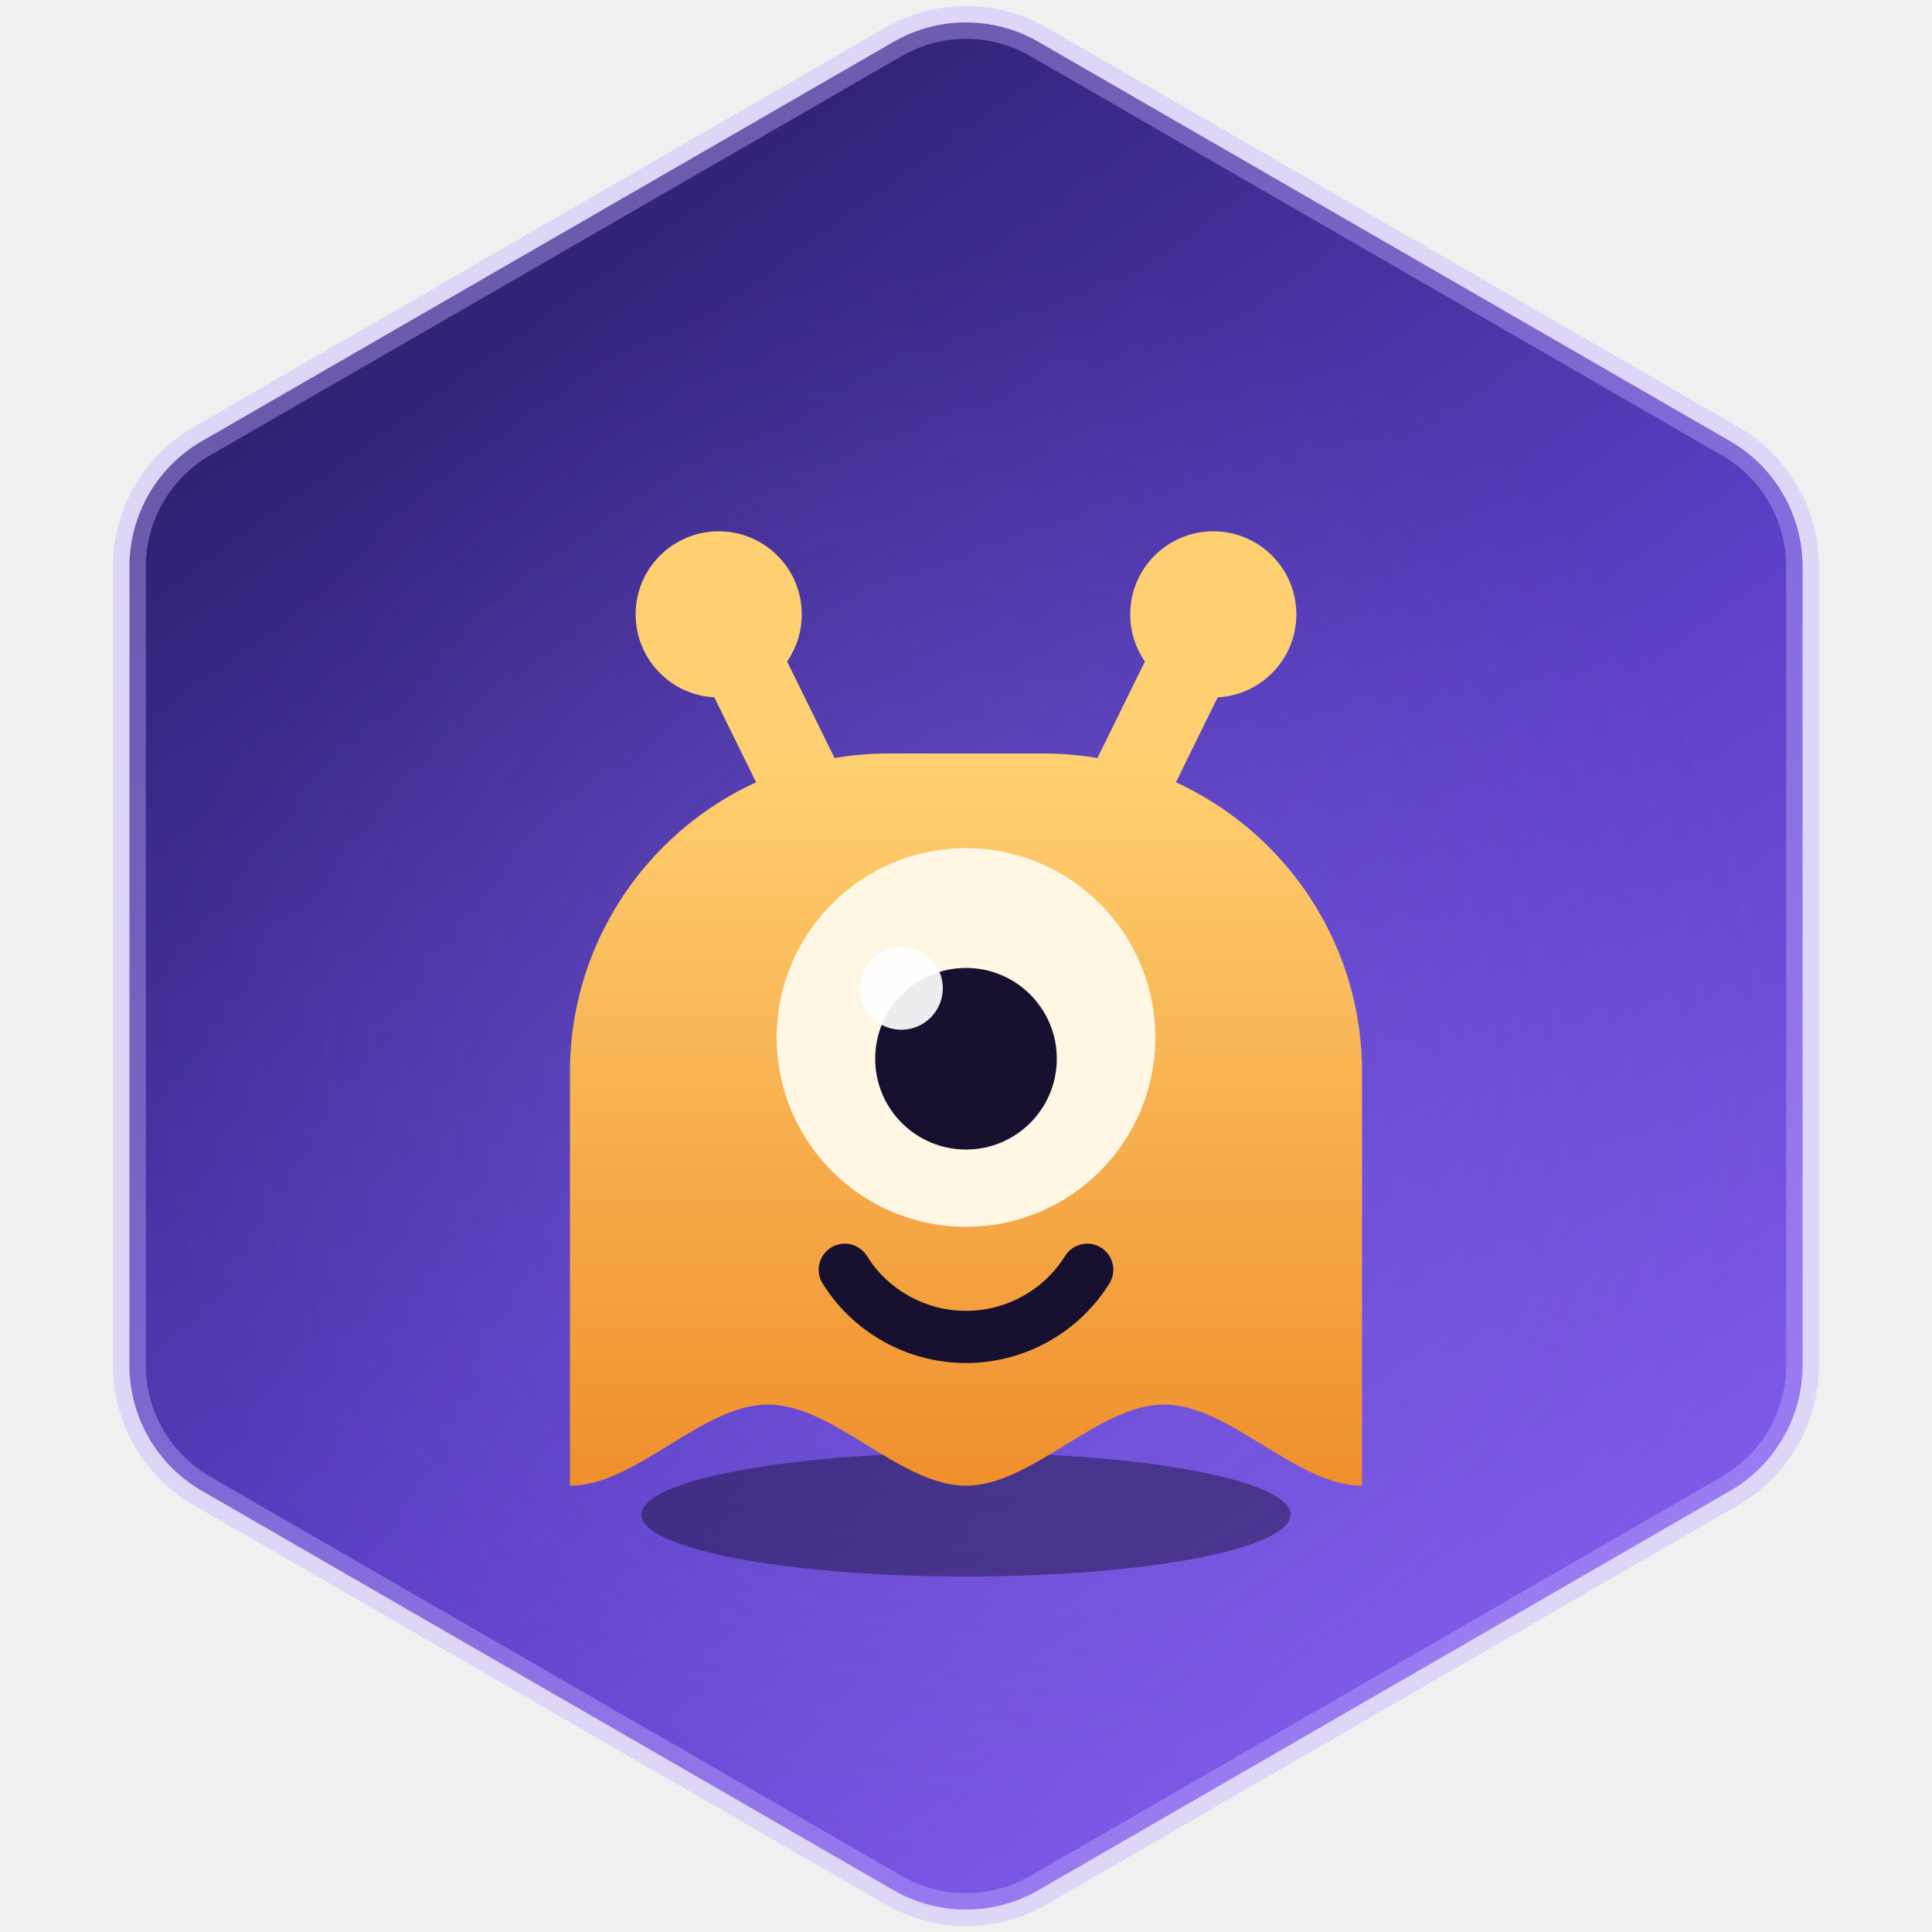
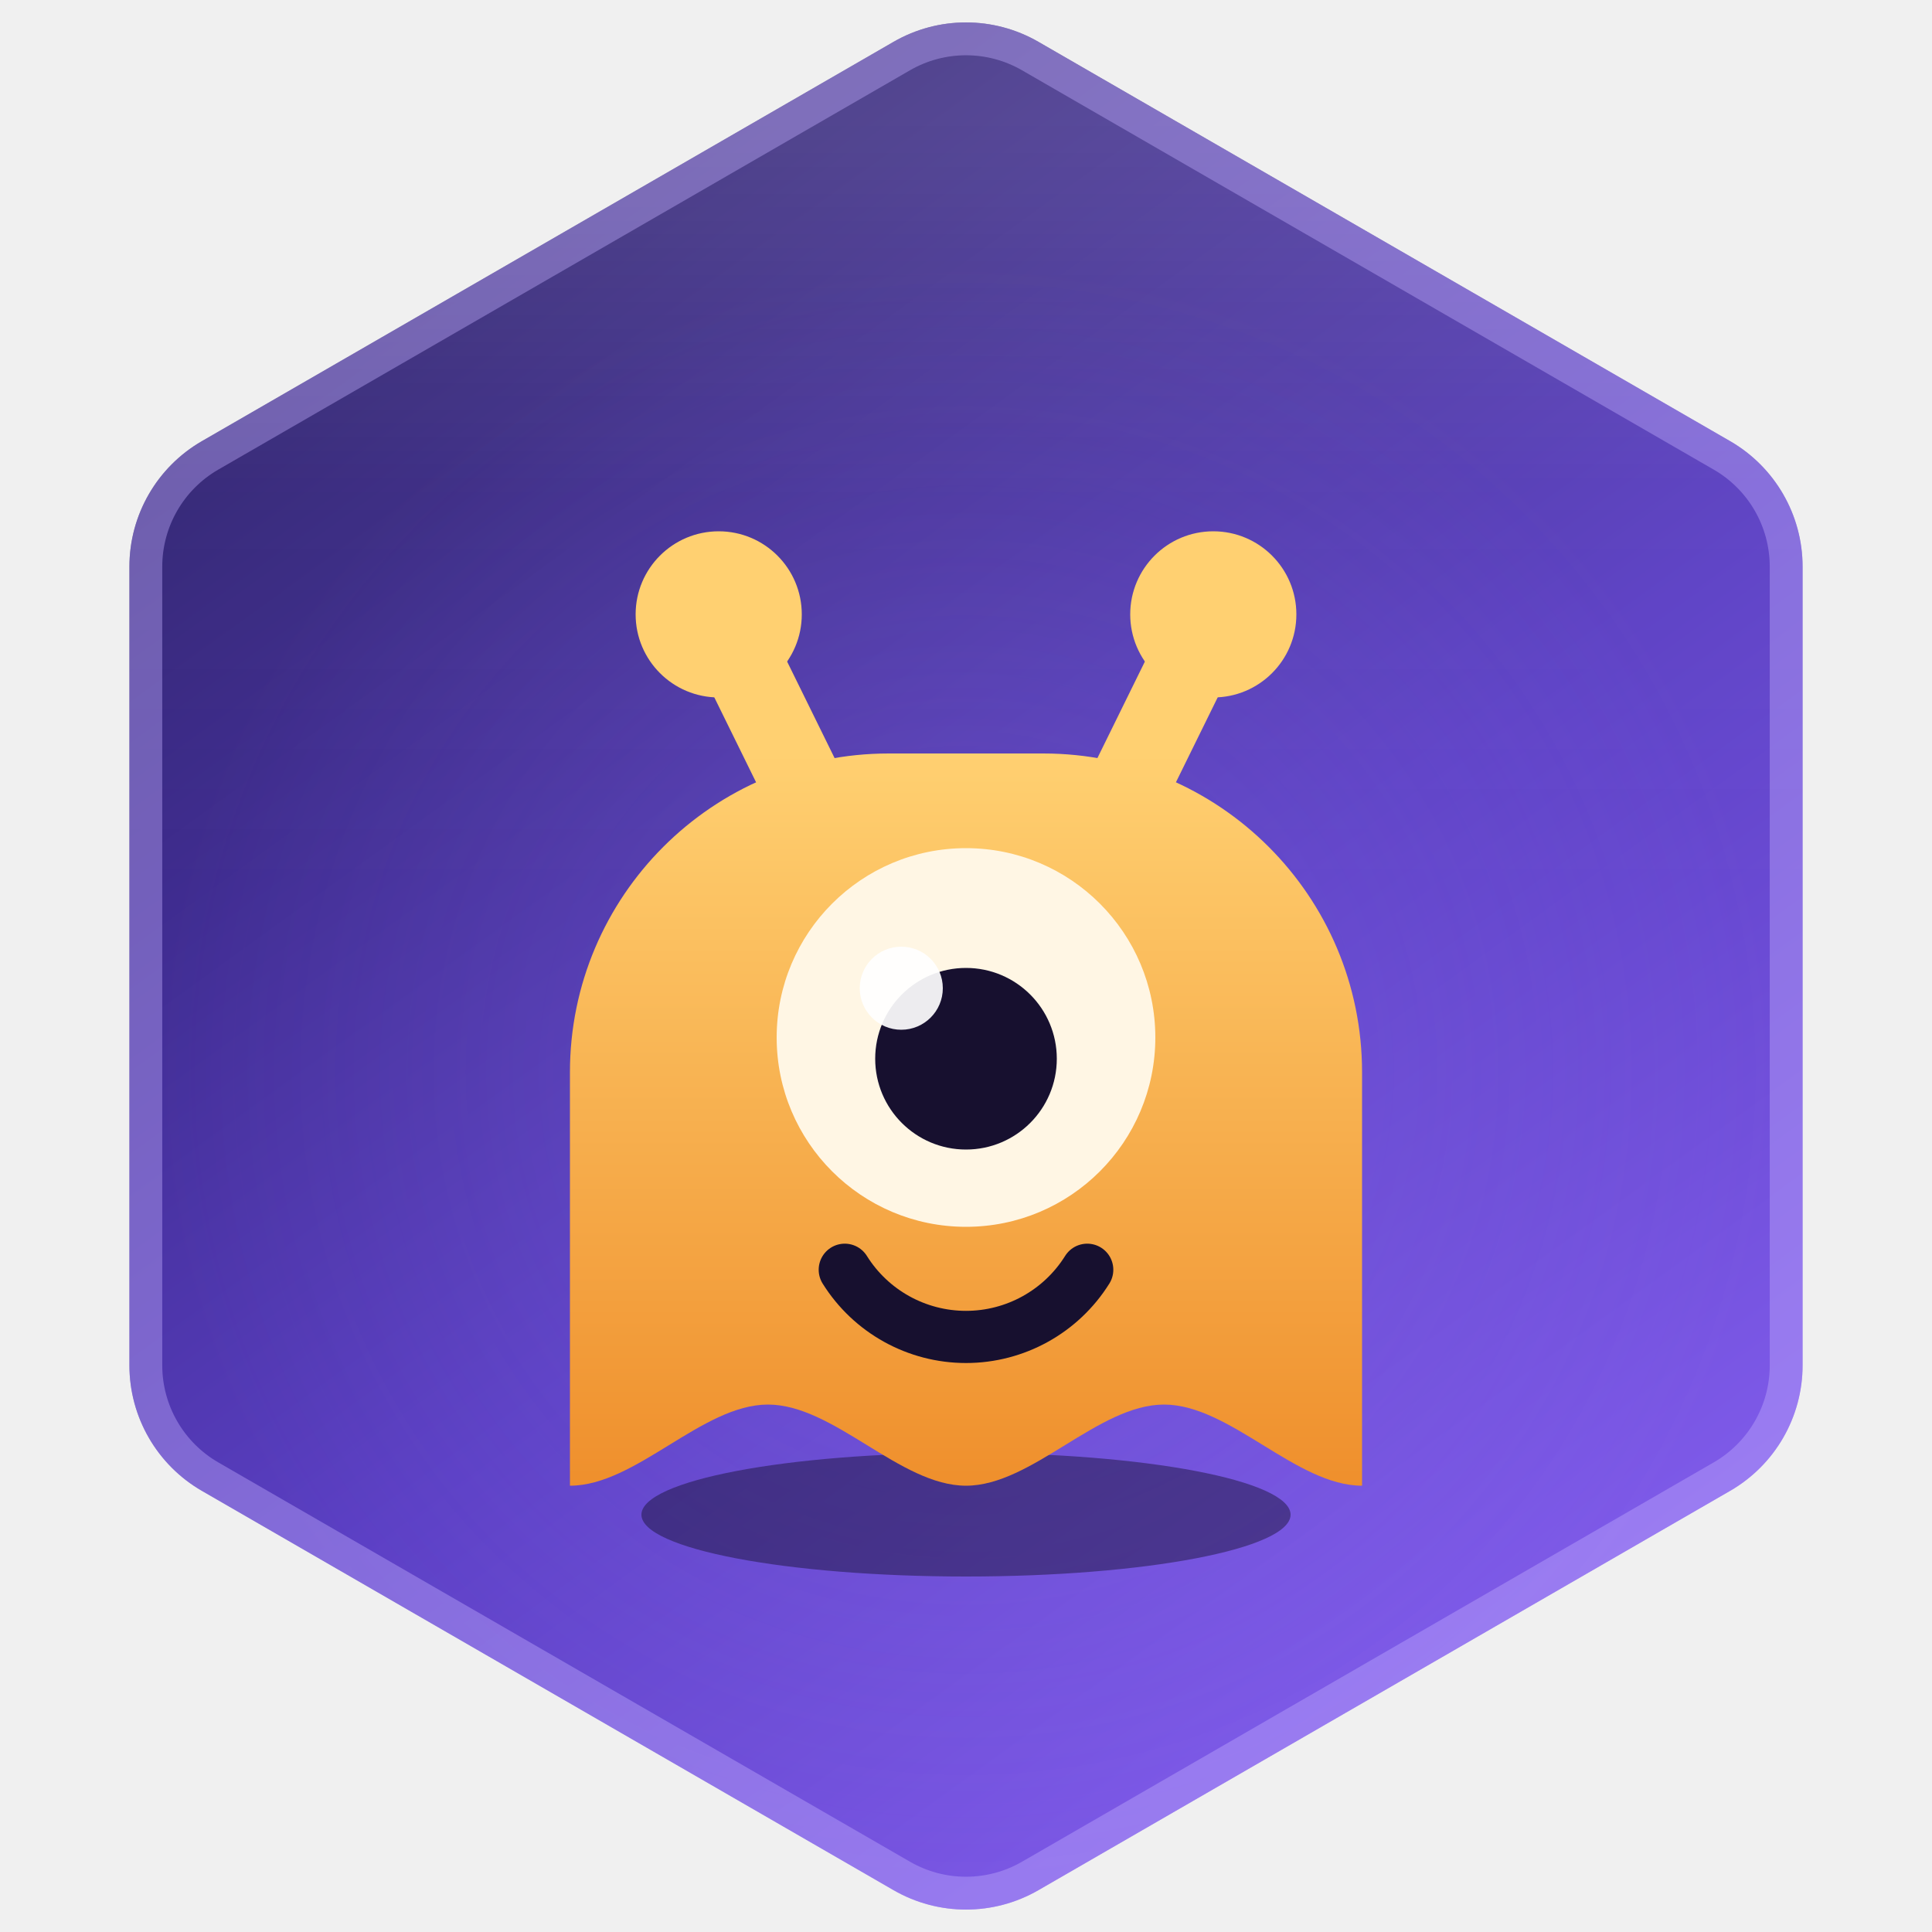
<svg xmlns="http://www.w3.org/2000/svg" viewBox="0 0 64 64" width="64" height="64" role="img" aria-label="Monster Territory">
  <defs>
-     <linearGradient id="tile" x1="10.24" y1="1.92" x2="53.76" y2="62.08" gradientUnits="userSpaceOnUse">
+     <linearGradient id="mt-tile" x1="10.24" y1="1.92" x2="53.76" y2="62.08" gradientUnits="userSpaceOnUse">
      <stop offset="0" stop-color="#241a5e" />
      <stop offset="0.55" stop-color="#5b3fc4" />
      <stop offset="1" stop-color="#8a63f5" />
    </linearGradient>
-     <linearGradient id="skin" x1="0" y1="24.96" x2="0" y2="49.28" gradientUnits="userSpaceOnUse">
+     <linearGradient id="mt-sheen" x1="0" y1="3.84" x2="0" y2="29.44" gradientUnits="userSpaceOnUse">
+       <stop offset="0" stop-color="#ffffff" stop-opacity="0.15" />
+       <stop offset="0.5" stop-color="#ffffff" stop-opacity="0.038" />
+       <stop offset="1" stop-color="#ffffff" stop-opacity="0" />
+     </linearGradient>
+     <linearGradient id="mt-skin" x1="0" y1="24.96" x2="0" y2="49.28" gradientUnits="userSpaceOnUse">
      <stop offset="0" stop-color="#ffd071" />
      <stop offset="1" stop-color="#ef8f2c" />
    </linearGradient>
-     <radialGradient id="halo" cx="32" cy="35.52" r="26.88" gradientUnits="userSpaceOnUse">
+     <radialGradient id="mt-halo" cx="32" cy="35.52" r="26.88" gradientUnits="userSpaceOnUse">
      <stop offset="0" stop-color="#a58bff" stop-opacity="0.22" />
      <stop offset="1" stop-color="#a58bff" stop-opacity="0" />
    </radialGradient>
-     <path id="tile-shape" d="M 29.6 1.386 A 4.8 4.8 0 0 1 34.4 1.386 L 57.313 14.614 A 4.8 4.8 0 0 1 59.713 18.771 L 59.713 45.229 A 4.8 4.8 0 0 1 57.313 49.386 L 34.4 62.614 A 4.8 4.8 0 0 1 29.6 62.614 L 6.687 49.386 A 4.8 4.8 0 0 1 4.287 45.229 L 4.287 18.771 A 4.8 4.8 0 0 1 6.687 14.614 Z" />
-     <clipPath id="tile-clip">
-       <use href="#tile-shape" />
+     <clipPath id="mt-clip">
+       <path d="M 29.6 1.386 A 4.8 4.8 0 0 1 34.4 1.386 L 57.313 14.614 A 4.8 4.8 0 0 1 59.713 18.771 L 59.713 45.229 A 4.8 4.8 0 0 1 57.313 49.386 L 34.4 62.614 A 4.8 4.8 0 0 1 29.6 62.614 L 6.687 49.386 A 4.8 4.8 0 0 1 4.287 45.229 L 4.287 18.771 A 4.8 4.8 0 0 1 6.687 14.614 Z" />
    </clipPath>
  </defs>
-   <use href="#tile-shape" fill="url(#tile)" />
-   <g clip-path="url(#tile-clip)">
-     <rect x="0" y="0" width="64" height="64" fill="url(#halo)" />
+   <path d="M 29.6 1.386 A 4.8 4.8 0 0 1 34.4 1.386 L 57.313 14.614 A 4.8 4.8 0 0 1 59.713 18.771 L 59.713 45.229 A 4.8 4.8 0 0 1 57.313 49.386 L 34.4 62.614 A 4.8 4.8 0 0 1 29.6 62.614 L 6.687 49.386 A 4.8 4.8 0 0 1 4.287 45.229 L 4.287 18.771 A 4.8 4.8 0 0 1 6.687 14.614 Z" fill="url(#mt-tile)" />
+   <g clip-path="url(#mt-clip)">
+     <rect x="0" y="0" width="64" height="64" fill="url(#mt-sheen)" />
+     <rect x="0" y="0" width="64" height="64" fill="url(#mt-halo)" />
    <ellipse cx="32" cy="50.176" rx="10.752" ry="2.048" fill="#0d0920" opacity="0.42" />
-     <g stroke="url(#skin)" stroke-linecap="round" stroke-width="2.688">
+     <g stroke="url(#mt-skin)" stroke-linecap="round" stroke-width="2.688">
      <line x1="27.648" y1="28.16" x2="23.808" y2="20.352" />
      <line x1="36.352" y1="28.16" x2="40.192" y2="20.352" />
    </g>
-     <circle cx="23.808" cy="20.352" r="2.752" fill="url(#skin)" />
-     <circle cx="40.192" cy="20.352" r="2.752" fill="url(#skin)" />
-     <path d="M 18.88 38.72 L 18.88 35.52 A 10.56 10.56 0 0 1 29.44 24.96 L 34.56 24.96 A 10.56 10.56 0 0 1 45.12 35.52 L 45.12 49.216 C 42.933 49.216 40.747 46.528 38.56 46.528 C 36.373 46.528 34.187 49.216 32 49.216 C 29.813 49.216 27.627 46.528 25.44 46.528 C 23.253 46.528 21.067 49.216 18.88 49.216 Z" fill="url(#skin)" />
+     <circle cx="23.808" cy="20.352" r="2.752" fill="url(#mt-skin)" />
+     <circle cx="40.192" cy="20.352" r="2.752" fill="url(#mt-skin)" />
+     <path d="M 18.88 38.72 L 18.88 35.52 A 10.56 10.56 0 0 1 29.44 24.96 L 34.56 24.96 A 10.56 10.56 0 0 1 45.12 35.52 L 45.12 49.216 C 42.933 49.216 40.747 46.528 38.56 46.528 C 36.373 46.528 34.187 49.216 32 49.216 C 29.813 49.216 27.627 46.528 25.44 46.528 C 23.253 46.528 21.067 49.216 18.88 49.216 Z" fill="url(#mt-skin)" />
    <path d="M 27.984 42.062 A 4.736 4.736 0 0 0 36.016 42.062" fill="none" stroke="#17102f" stroke-width="1.728" stroke-linecap="round" />
    <circle cx="32" cy="34.368" r="6.272" fill="#fff6e4" />
    <circle cx="32" cy="35.072" r="3.008" fill="#17102f" />
    <circle cx="29.856" cy="32.736" r="1.376" fill="#ffffff" opacity="0.92" />
+     <path d="M 29.6 1.386 A 4.8 4.8 0 0 1 34.4 1.386 L 57.313 14.614 A 4.8 4.8 0 0 1 59.713 18.771 L 59.713 45.229 A 4.8 4.8 0 0 1 57.313 49.386 L 34.4 62.614 A 4.8 4.8 0 0 1 29.6 62.614 L 6.687 49.386 A 4.8 4.8 0 0 1 4.287 45.229 L 4.287 18.771 A 4.8 4.8 0 0 1 6.687 14.614 Z" fill="none" stroke="#c3b0ff" stroke-opacity="0.4" stroke-width="2.176" />
  </g>
-   <use href="#tile-shape" fill="none" stroke="#c3b0ff" stroke-opacity="0.4" stroke-width="1.088" />
</svg>
